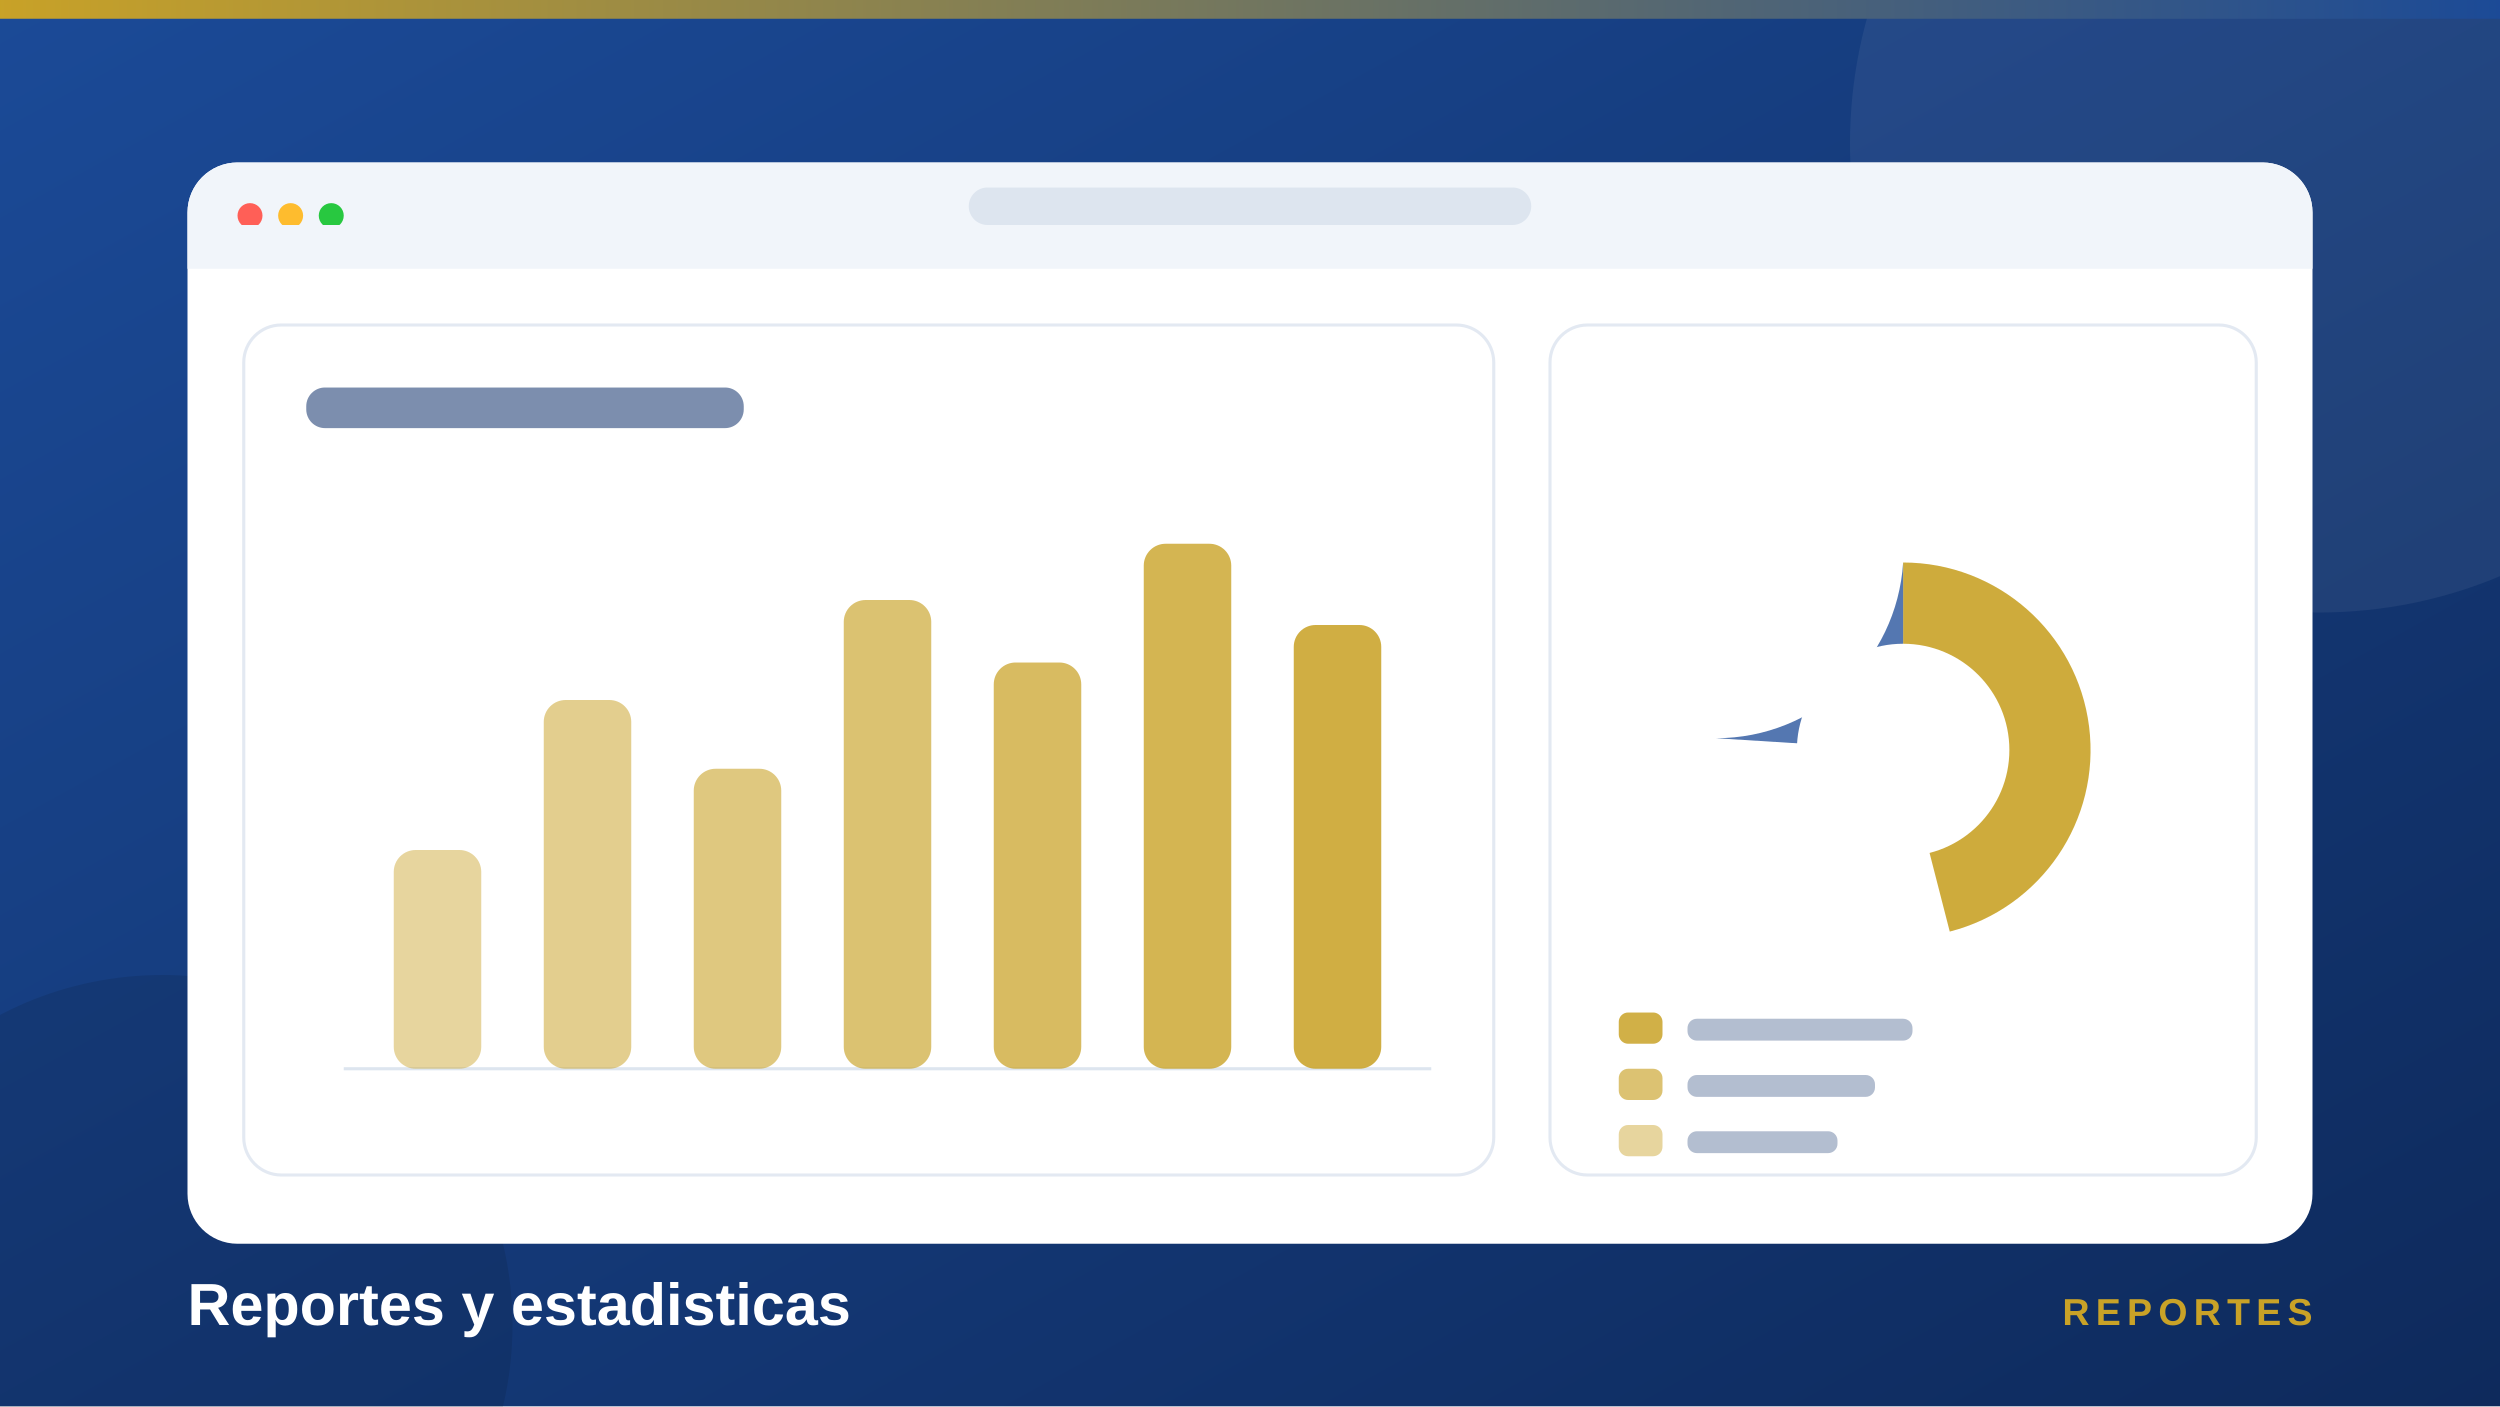
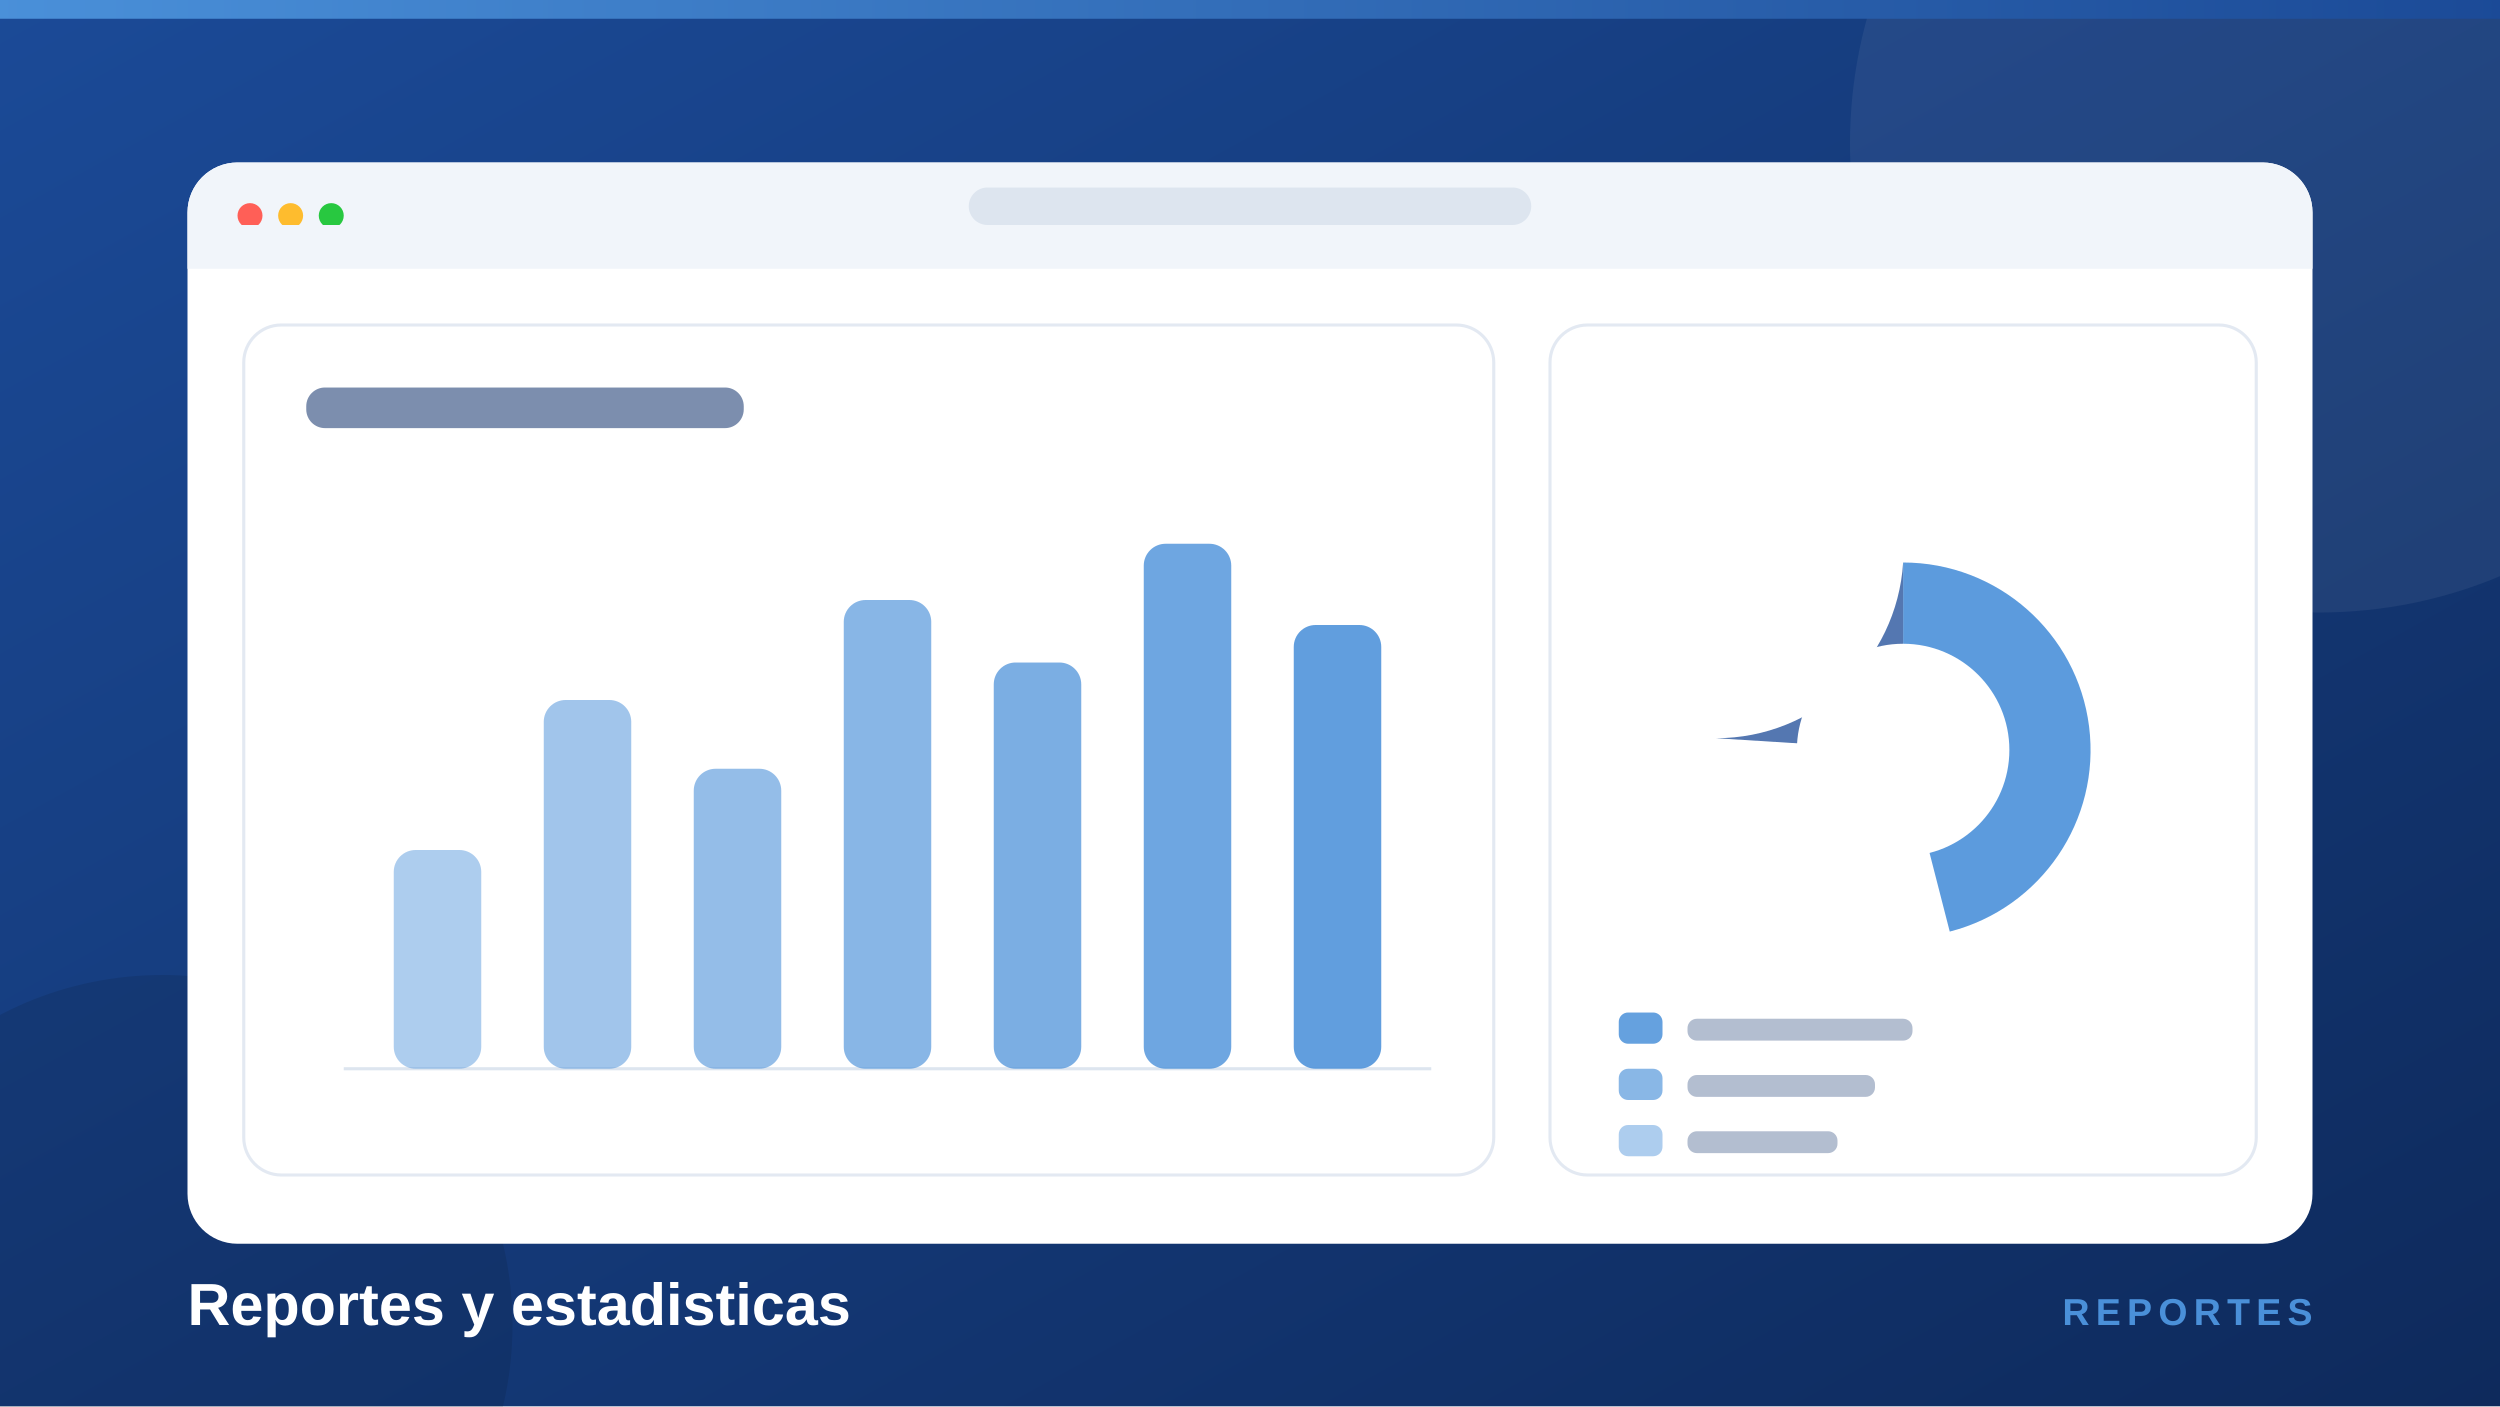
<svg xmlns="http://www.w3.org/2000/svg" width="800" height="450" viewBox="0 0 800 450" role="img" aria-label="Reportes y estadisticas">
  <defs>
    <linearGradient id="bg" x1="0" y1="0" x2="1" y2="1">
      <stop offset="0" stop-color="#1B4A97" />
      <stop offset="1" stop-color="#0E2A5C" />
    </linearGradient>
    <linearGradient id="bar" x1="0" y1="0" x2="1" y2="0">
-       <stop offset="0" stop-color="#C9A227" />
+       <stop offset="0" stop-color="#4A90D9" />
      <stop offset="1" stop-color="#1B4A97" />
    </linearGradient>
  </defs>
  <rect width="800" height="450" fill="url(#bg)" />
  <circle cx="742" cy="46" r="150" fill="#FFFFFF" opacity="0.06" />
  <circle cx="52" cy="424" r="112" fill="#000000" opacity="0.10" />
  <g transform="translate(60,52)">
    <rect x="0" y="0" width="680" height="346" rx="16" fill="#FFFFFF" />
    <path d="M0 16 A16 16 0 0 1 16 0 L664 0 A16 16 0 0 1 680 16 L680 20 L0 20 Z" fill="#F1F5FA" />
    <circle cx="20" cy="17" r="4" fill="#FF5F57" />
    <circle cx="33" cy="17" r="4" fill="#FEBC2E" />
    <circle cx="46" cy="17" r="4" fill="#28C840" />
    <rect x="250" y="8" width="180" height="12" rx="6" fill="#DDE5EF" />
    <rect x="0" y="20" width="680" height="14" fill="#F1F5FA" />
    <rect x="18" y="52" width="400" height="272" rx="12" fill="#FFFFFF" stroke="#E3E9F2" />
    <rect x="38" y="72" width="140" height="13" rx="6" fill="#10316B" opacity="0.55" />
    <line x1="50" y1="290" x2="398" y2="290" stroke="#DDE5EF" />
-     <rect x="66" y="220" width="28" height="70" rx="7" fill="#C9A227" opacity="0.45" />
-     <rect x="114" y="172" width="28" height="118" rx="7" fill="#C9A227" opacity="0.52" />
-     <rect x="162" y="194" width="28" height="96" rx="7" fill="#C9A227" opacity="0.59" />
-     <rect x="210" y="140" width="28" height="150" rx="7" fill="#C9A227" opacity="0.66" />
-     <rect x="258" y="160" width="28" height="130" rx="7" fill="#C9A227" opacity="0.73" />
-     <rect x="306" y="122" width="28" height="168" rx="7" fill="#C9A227" opacity="0.8" />
-     <rect x="354" y="148" width="28" height="142" rx="7" fill="#C9A227" opacity="0.87" />
+     <rect x="66" y="220" width="28" height="70" rx="7" fill="#4A90D9" opacity="0.45" />
+     <rect x="114" y="172" width="28" height="118" rx="7" fill="#4A90D9" opacity="0.52" />
+     <rect x="162" y="194" width="28" height="96" rx="7" fill="#4A90D9" opacity="0.59" />
+     <rect x="210" y="140" width="28" height="150" rx="7" fill="#4A90D9" opacity="0.66" />
+     <rect x="258" y="160" width="28" height="130" rx="7" fill="#4A90D9" opacity="0.73" />
+     <rect x="306" y="122" width="28" height="168" rx="7" fill="#4A90D9" opacity="0.8" />
+     <rect x="354" y="148" width="28" height="142" rx="7" fill="#4A90D9" opacity="0.87" />
    <rect x="436" y="52" width="226" height="272" rx="12" fill="#FFFFFF" stroke="#E3E9F2" />
-     <path d="M 549 188 L 549 128 A 60 60 0 0 1 563.92 246.11 Z" fill="#C9A227" opacity="0.9" />
+     <path d="M 549 188 L 549 128 A 60 60 0 0 1 563.92 246.11 Z" fill="#4A90D9" opacity="0.9" />
    <path d="M 549 188 L 549 128 A 60 60 0 0 1 489.12 184.23 Z" fill="#1B4A97" opacity="0.75" />
    <path d="M 549 188 L 549 128 A 60 60 0 0 1 549 128 Z" fill="#7FA6DC" opacity="0.6" />
    <circle cx="549" cy="188" r="34" fill="#FFFFFF" />
-     <rect x="458" y="272" width="14" height="10" rx="3" fill="#C9A227" opacity="0.85" />
+     <rect x="458" y="272" width="14" height="10" rx="3" fill="#4A90D9" opacity="0.85" />
    <rect x="480" y="274" width="72" height="7" rx="3" fill="#10316B" opacity="0.32" />
-     <rect x="458" y="290" width="14" height="10" rx="3" fill="#C9A227" opacity="0.65" />
+     <rect x="458" y="290" width="14" height="10" rx="3" fill="#4A90D9" opacity="0.65" />
    <rect x="480" y="292" width="60" height="7" rx="3" fill="#10316B" opacity="0.32" />
-     <rect x="458" y="308" width="14" height="10" rx="3" fill="#C9A227" opacity="0.45" />
+     <rect x="458" y="308" width="14" height="10" rx="3" fill="#4A90D9" opacity="0.45" />
    <rect x="480" y="310" width="48" height="7" rx="3" fill="#10316B" opacity="0.32" />
  </g>
  <text x="60" y="424" font-family="Segoe UI,Arial,sans-serif" font-size="19" font-weight="700" fill="#FFFFFF">Reportes y estadisticas</text>
-   <text x="740" y="424" text-anchor="end" font-family="Segoe UI,Arial,sans-serif" font-size="12" font-weight="600" letter-spacing="2" fill="#C9A227">REPORTES</text>
+   <text x="740" y="424" text-anchor="end" font-family="Segoe UI,Arial,sans-serif" font-size="12" font-weight="600" letter-spacing="2" fill="#4A90D9">REPORTES</text>
  <rect x="0" y="0" width="800" height="6" fill="url(#bar)" />
</svg>
